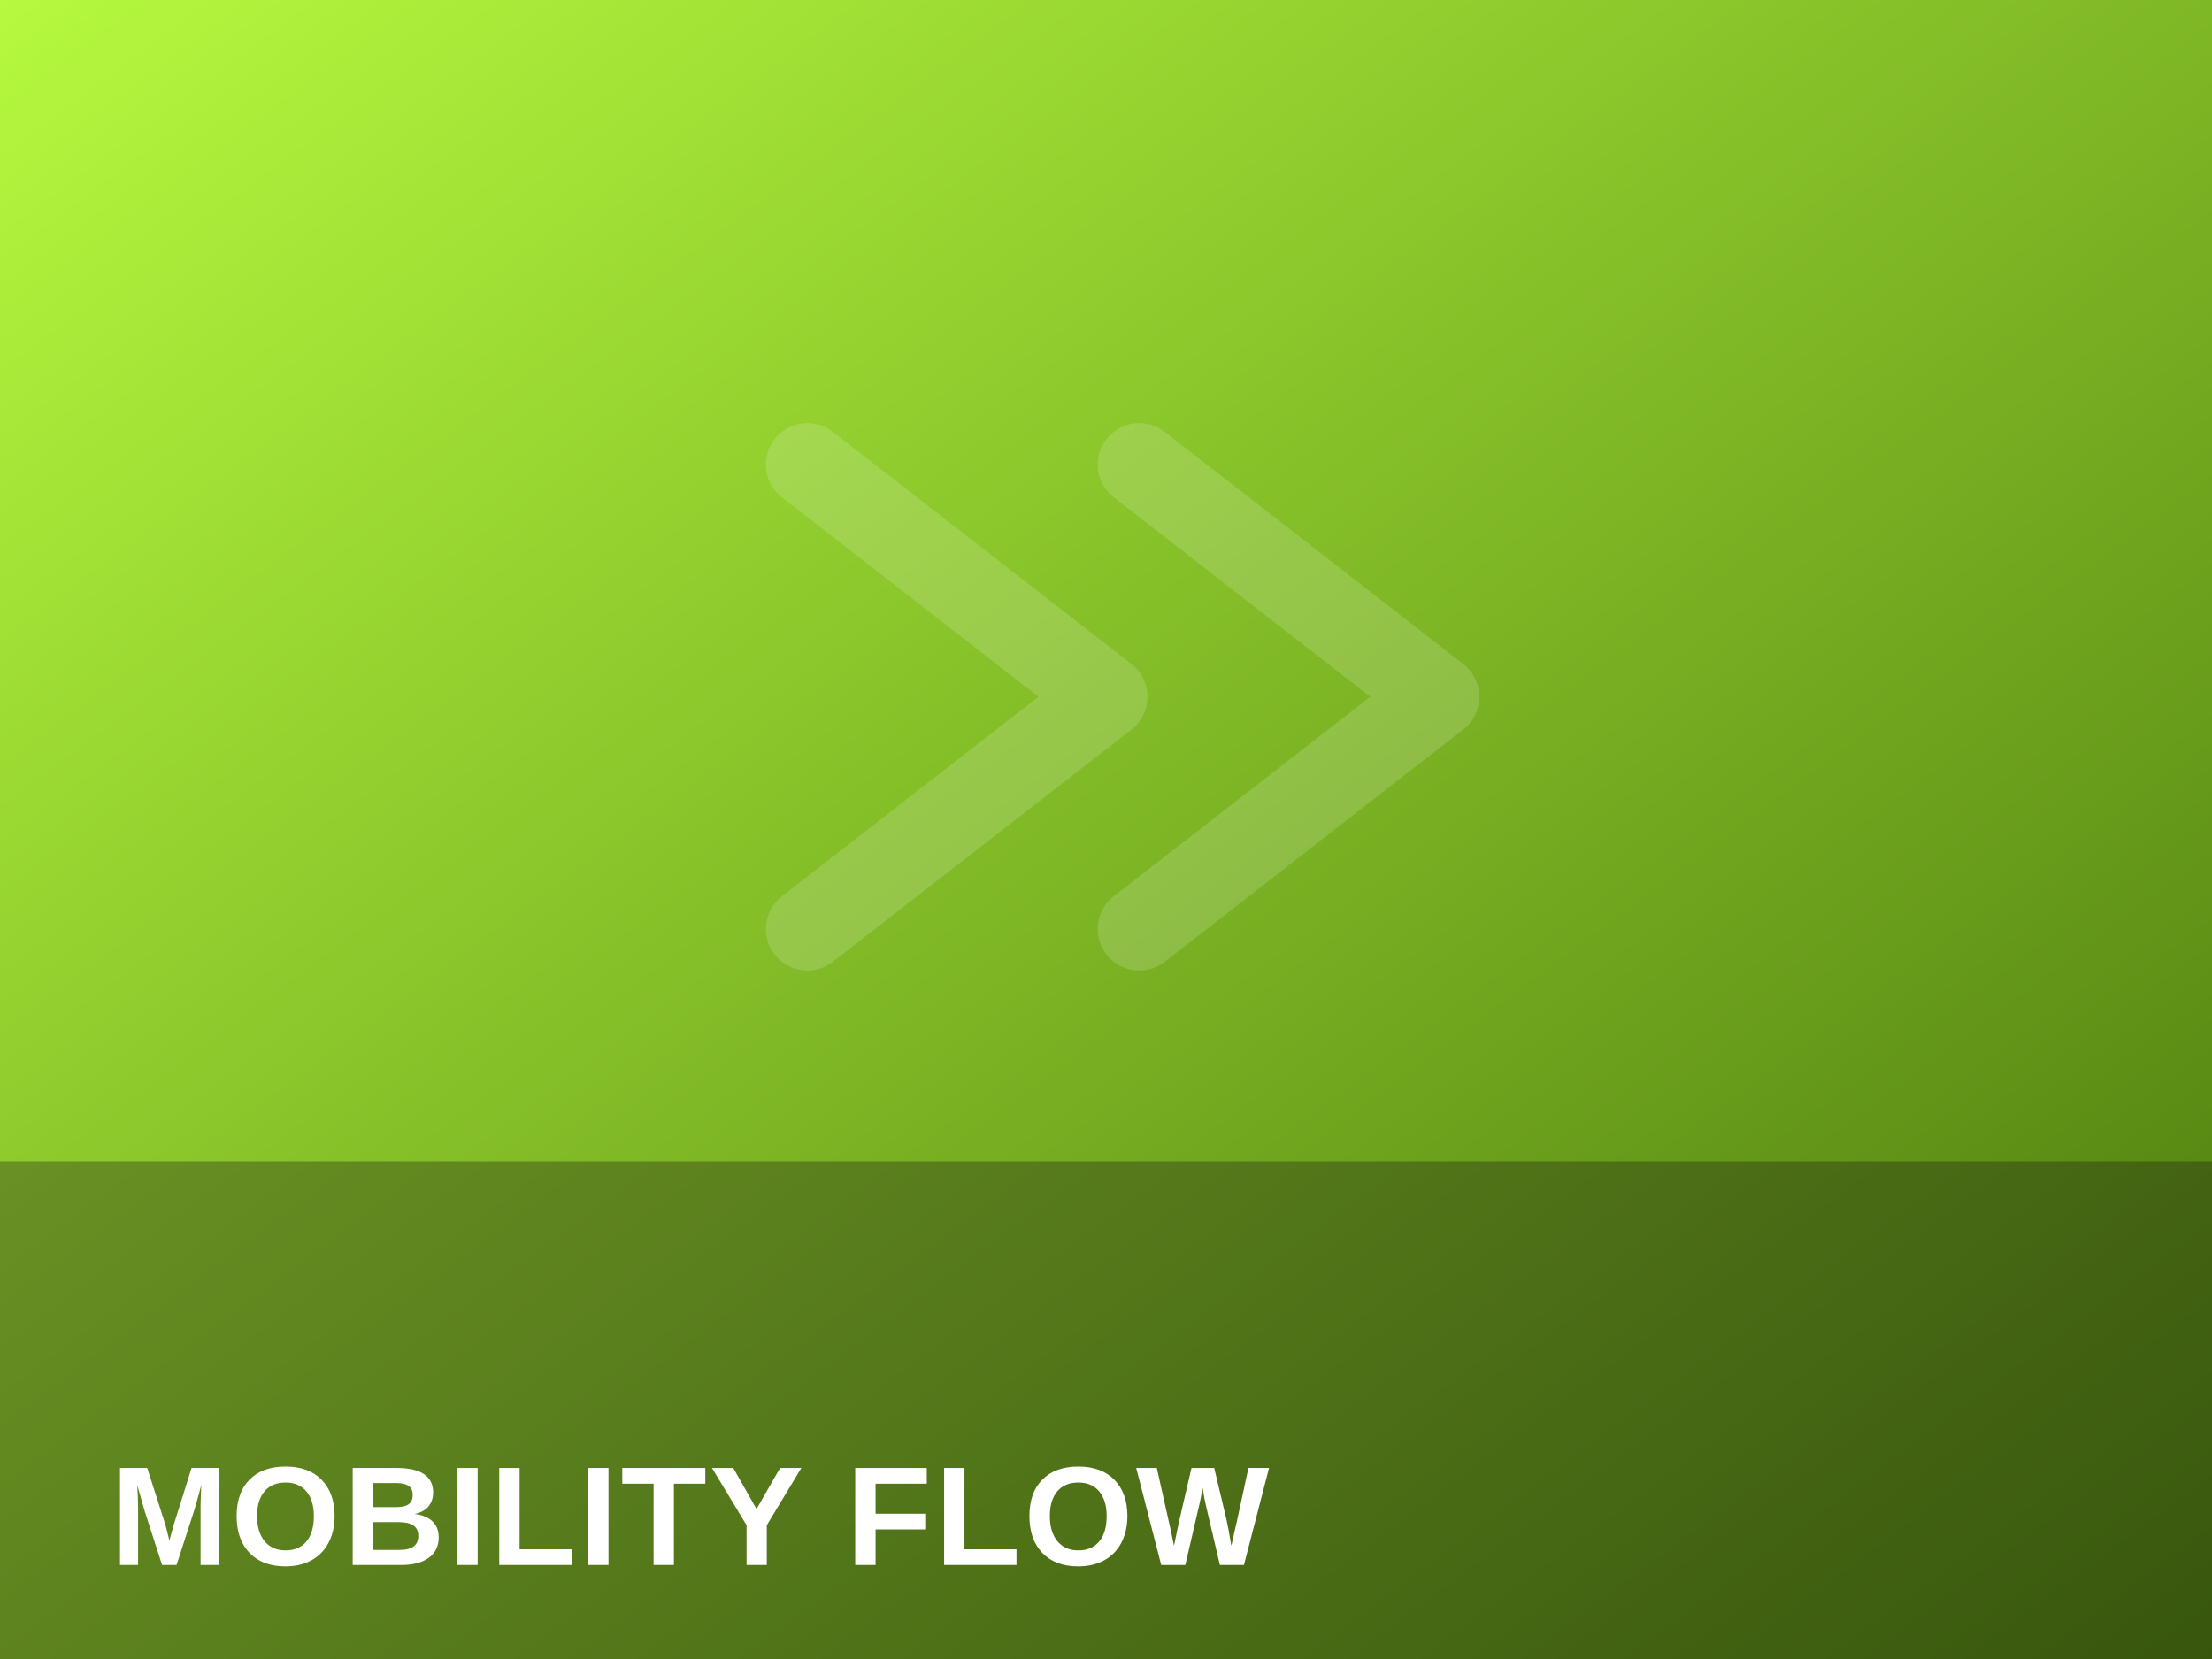
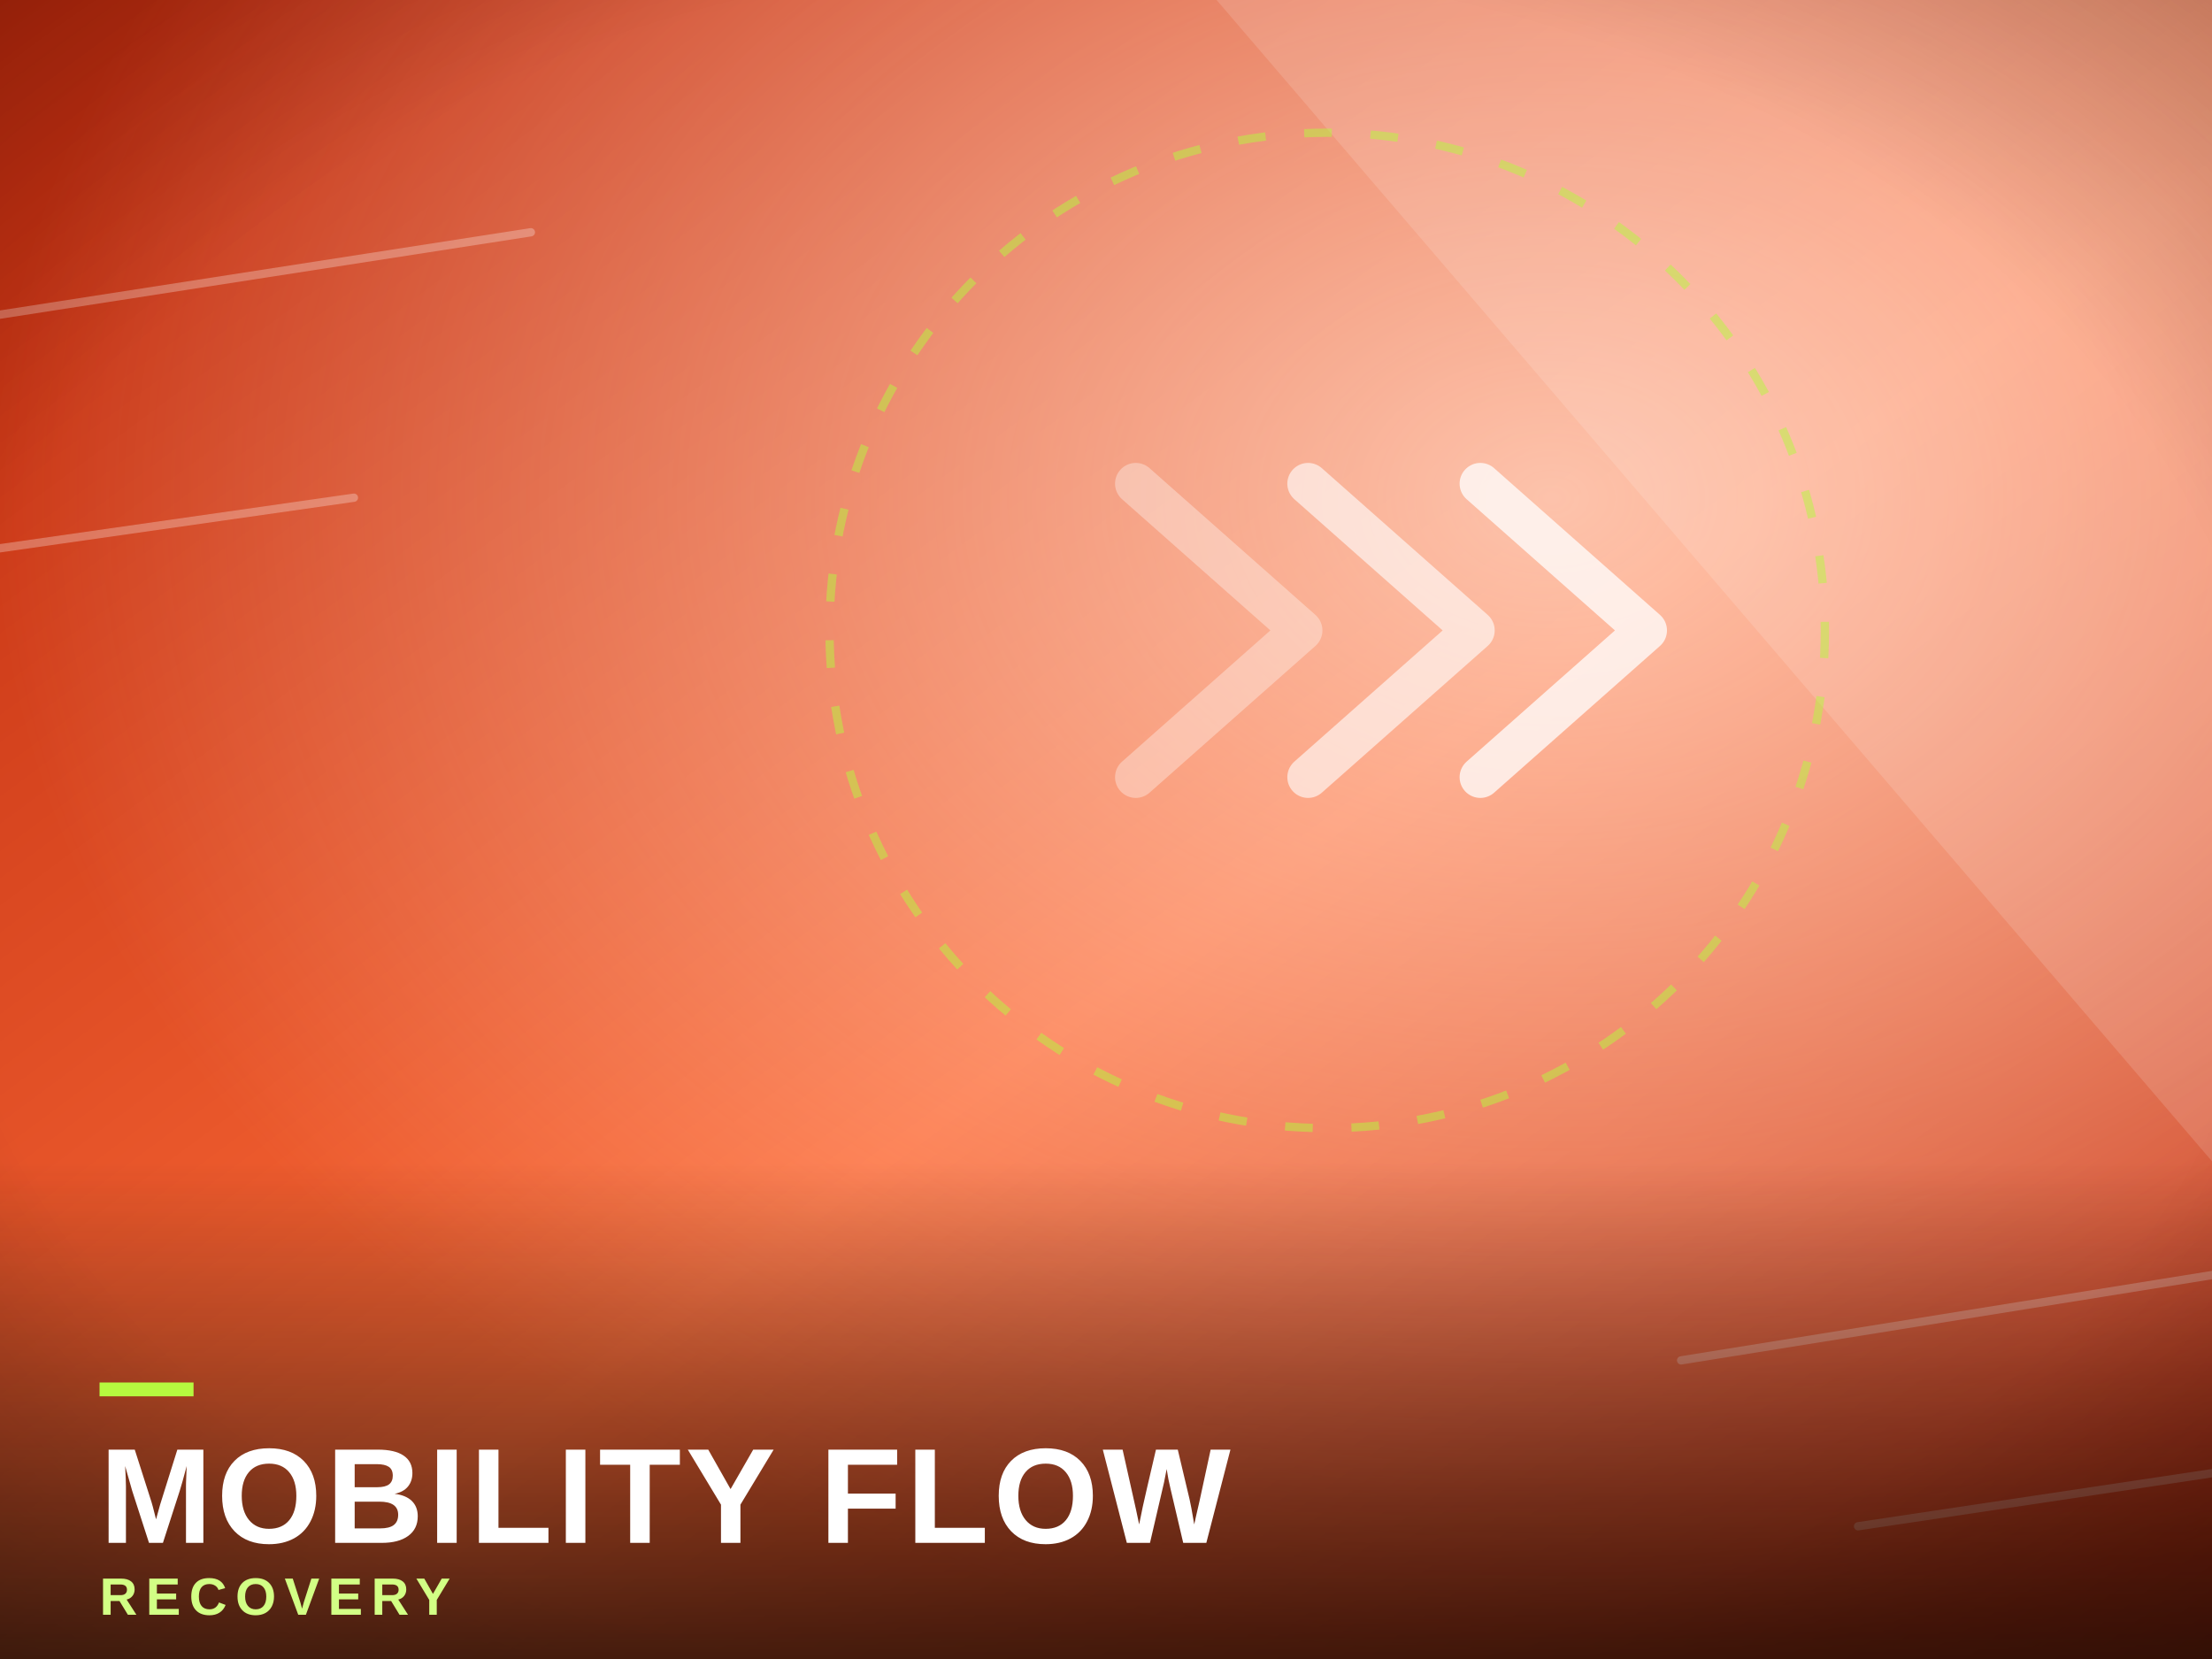
<svg xmlns="http://www.w3.org/2000/svg" width="800" height="600" viewBox="0 0 800 600" role="img" aria-label="Mobility Flow">
  <defs>
-     <linearGradient id="bg" x1="0" y1="0" x2="1" y2="1">
-       <stop offset="0" stop-color="#b6f93f" />
-       <stop offset="1" stop-color="#48760c" />
+     <linearGradient id="bg70" x1="0" y1="0" x2="1" y2="1">
+       <stop offset="0" stop-color="#b9270c" />
+       <stop offset="0.55" stop-color="#fc6a37" />
+       <stop offset="1" stop-color="#b9270c" />
+     </linearGradient>
+     <radialGradient id="glow70" cx="0.7" cy="0.3" r="0.7">
+       <stop offset="0" stop-color="#ffe2d3" stop-opacity="0.75" />
+       <stop offset="1" stop-color="#ffe2d3" stop-opacity="0" />
+     </radialGradient>
+     <radialGradient id="vig70" cx="0.5" cy="0.5" r="0.95">
+       <stop offset="0.55" stop-color="#000" stop-opacity="0" />
+       <stop offset="1" stop-color="#1a0c05" stop-opacity="0.5" />
+     </radialGradient>
+     <linearGradient id="fade70" x1="0" y1="0" x2="0" y2="1">
+       <stop offset="0" stop-color="#170a04" stop-opacity="0" />
+       <stop offset="1" stop-color="#170a04" stop-opacity="0.78" />
    </linearGradient>
  </defs>
-   <rect width="800" height="600" fill="url(#bg)" />
-   <g stroke="#fff" stroke-opacity="0.16" stroke-width="30" fill="none" stroke-linecap="round" stroke-linejoin="round">
-     <path d="M292 168 L400 252 L292 336" />
-     <path d="M412 168 L520 252 L412 336" />
+   <rect width="800" height="600" fill="url(#bg70)" />
+   <rect width="800" height="600" fill="url(#glow70)" />
+   <path d="M440 0 L800 420 V0 Z" fill="#ffffff" opacity="0.14" />
+   <g stroke="#ffffff" stroke-opacity="0.28" stroke-width="3" stroke-linecap="round">
+     <line x1="-40" y1="120" x2="192" y2="84" />
+     <line x1="-40" y1="204" x2="128" y2="180" />
+     <line x1="608" y1="492" x2="832" y2="456" />
+     <line x1="672" y1="552" x2="832" y2="528" />
  </g>
-   <rect x="0" y="420" width="800" height="180" fill="#15130f" opacity="0.32" />
-   <text x="40" y="566" font-family="Arial, sans-serif" font-size="51" font-weight="800" letter-spacing="1" fill="#fff" text-transform="uppercase">MOBILITY FLOW</text>
+   <g stroke="#ffffff" stroke-opacity="0.75" stroke-width="15" fill="none" stroke-linecap="round" stroke-linejoin="round">
+     <path d="M410.769 174.923 L470.769 228 L410.769 281.077" opacity="0.45" />
+     <path d="M473.077 174.923 L533.077 228 L473.077 281.077" opacity="0.8" />
+     <path d="M535.385 174.923 L595.385 228 L535.385 281.077" />
+   </g>
+   <circle cx="480" cy="228" r="180" fill="none" stroke="#b6f93f" stroke-opacity="0.5" stroke-width="3" stroke-dasharray="10 14" />
+   <rect width="800" height="600" fill="url(#vig70)" />
+   <g>
+     <rect x="0" y="420" width="800" height="180" fill="url(#fade70)" />
+     <rect x="36" y="500" width="34" height="5" fill="#b6f93f" />
+     <text x="36" y="558" font-family="Arial, sans-serif" font-size="49" font-weight="800" letter-spacing="1.5" fill="#fff">MOBILITY FLOW</text>
+     <text x="36" y="584" font-family="Arial, sans-serif" font-size="19" font-weight="700" letter-spacing="3" fill="#d2ff85">RECOVERY</text>
+   </g>
</svg>
